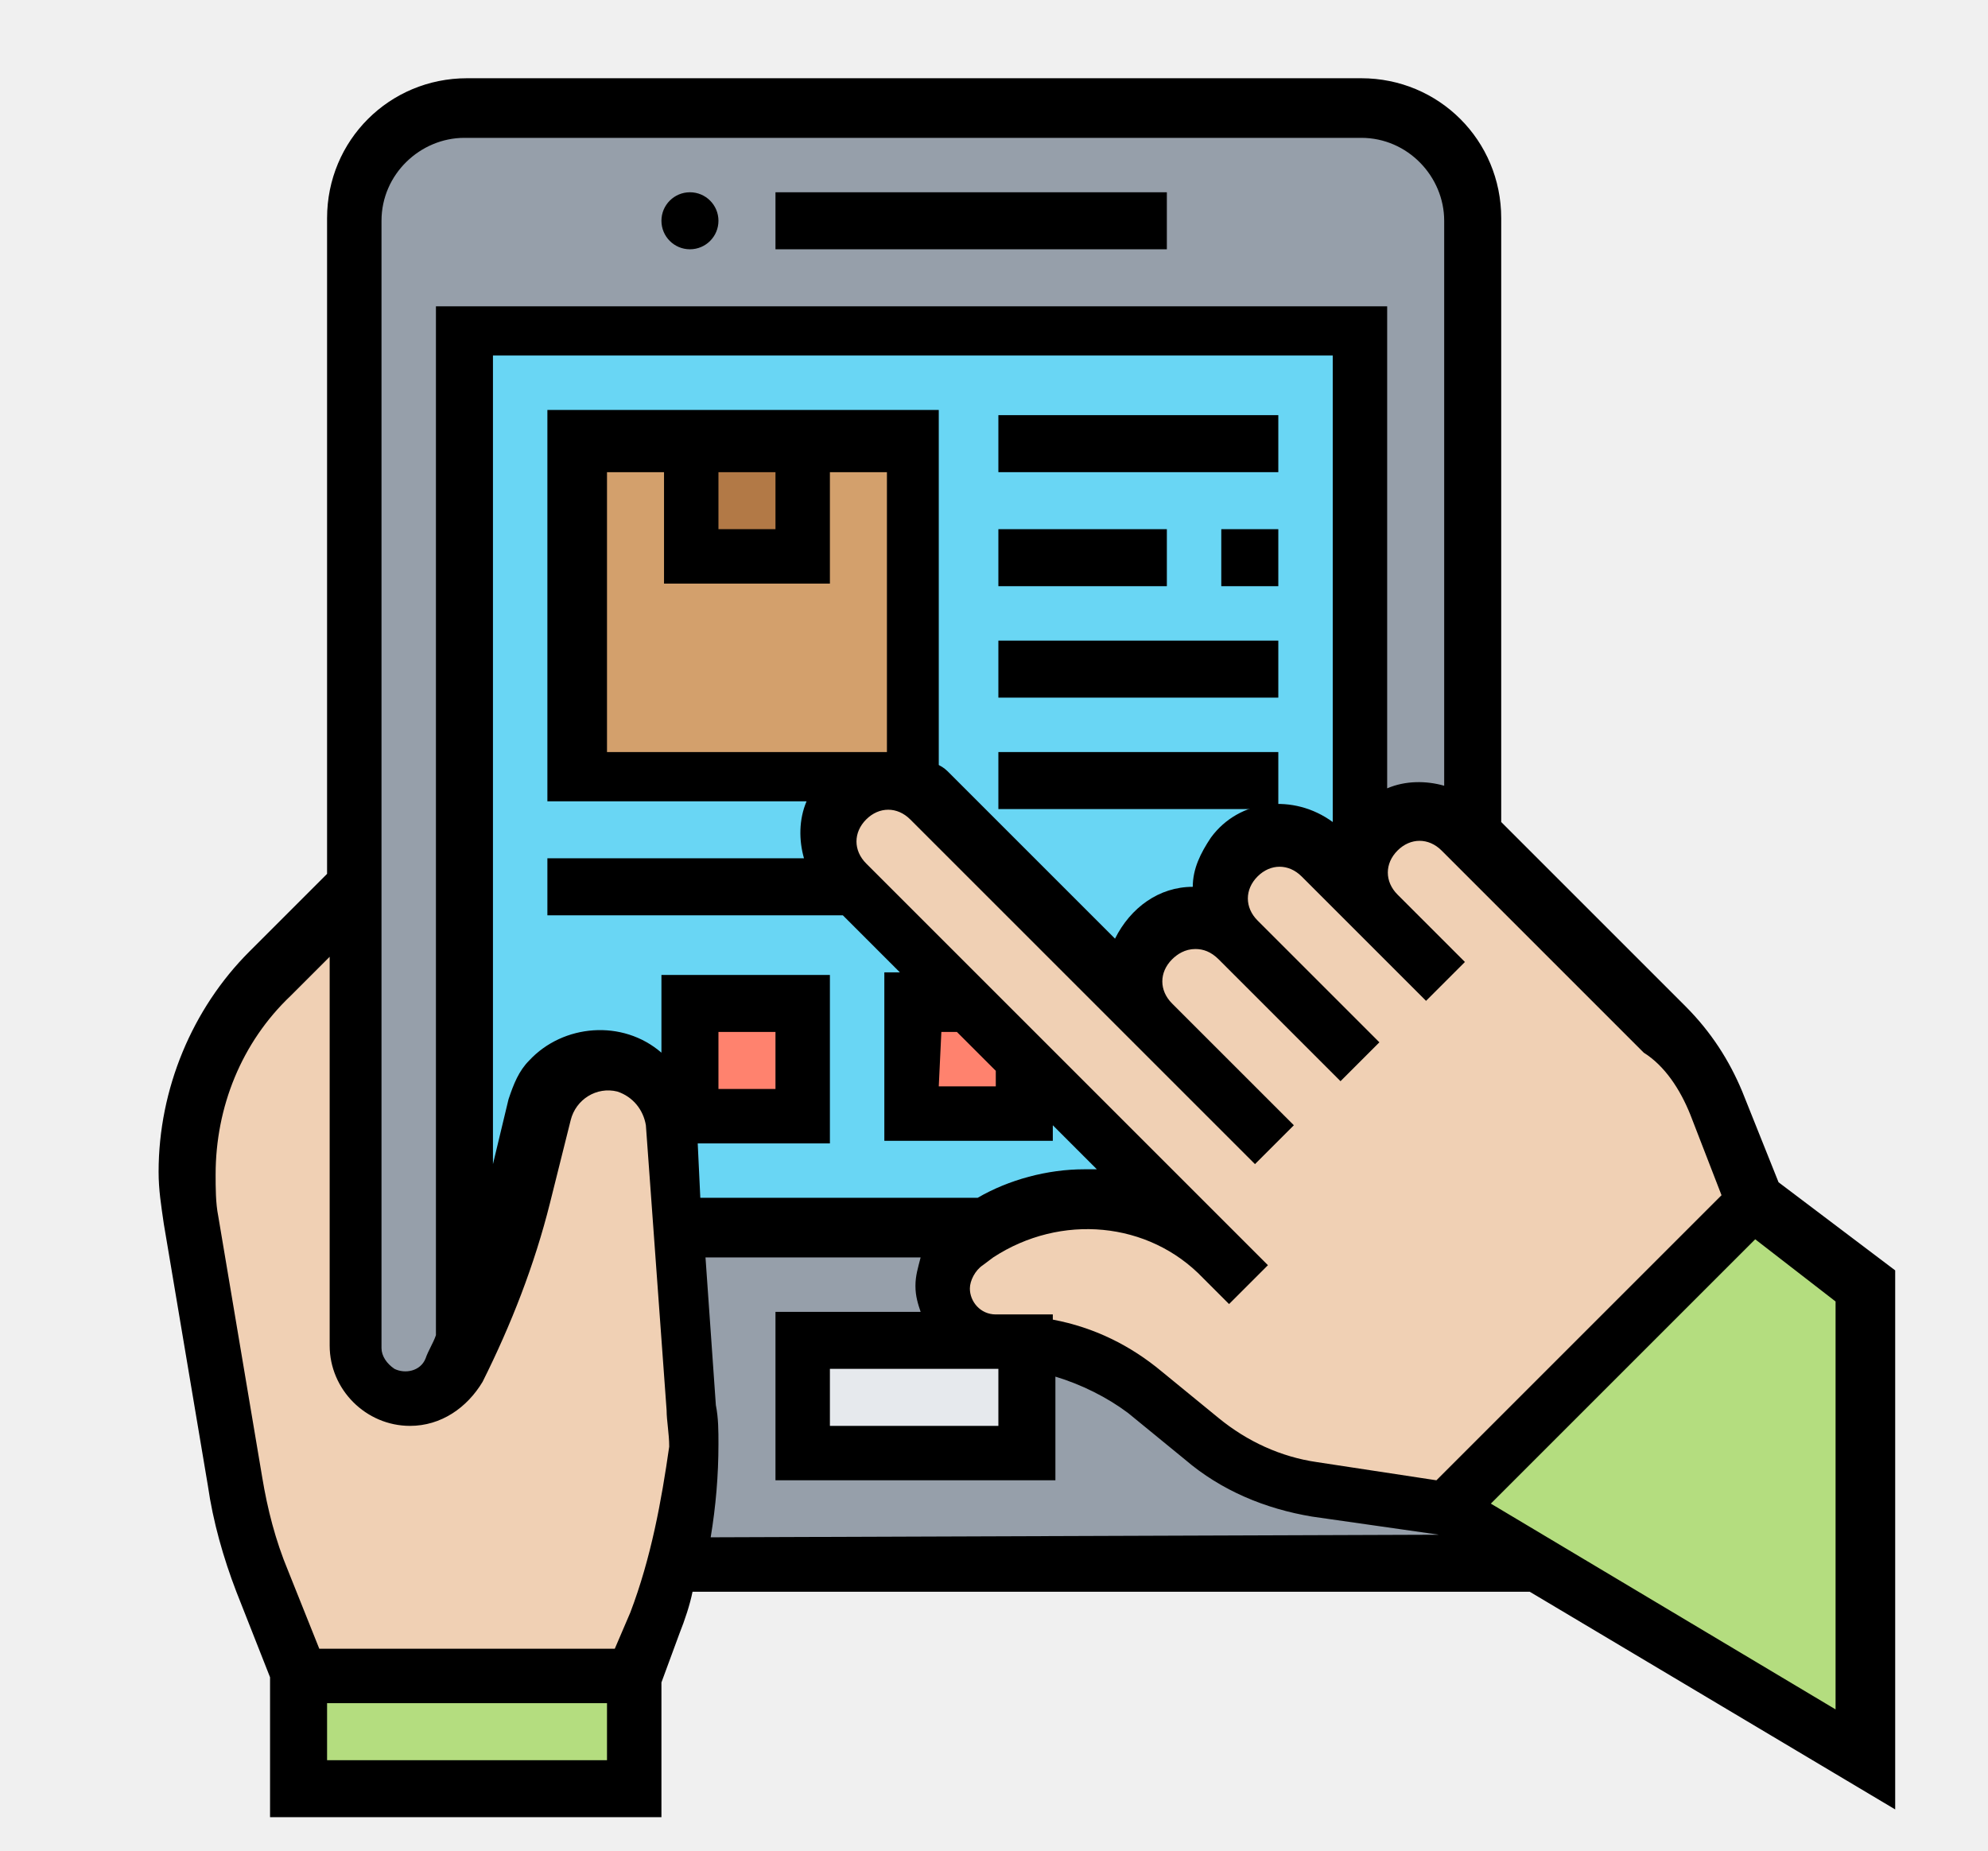
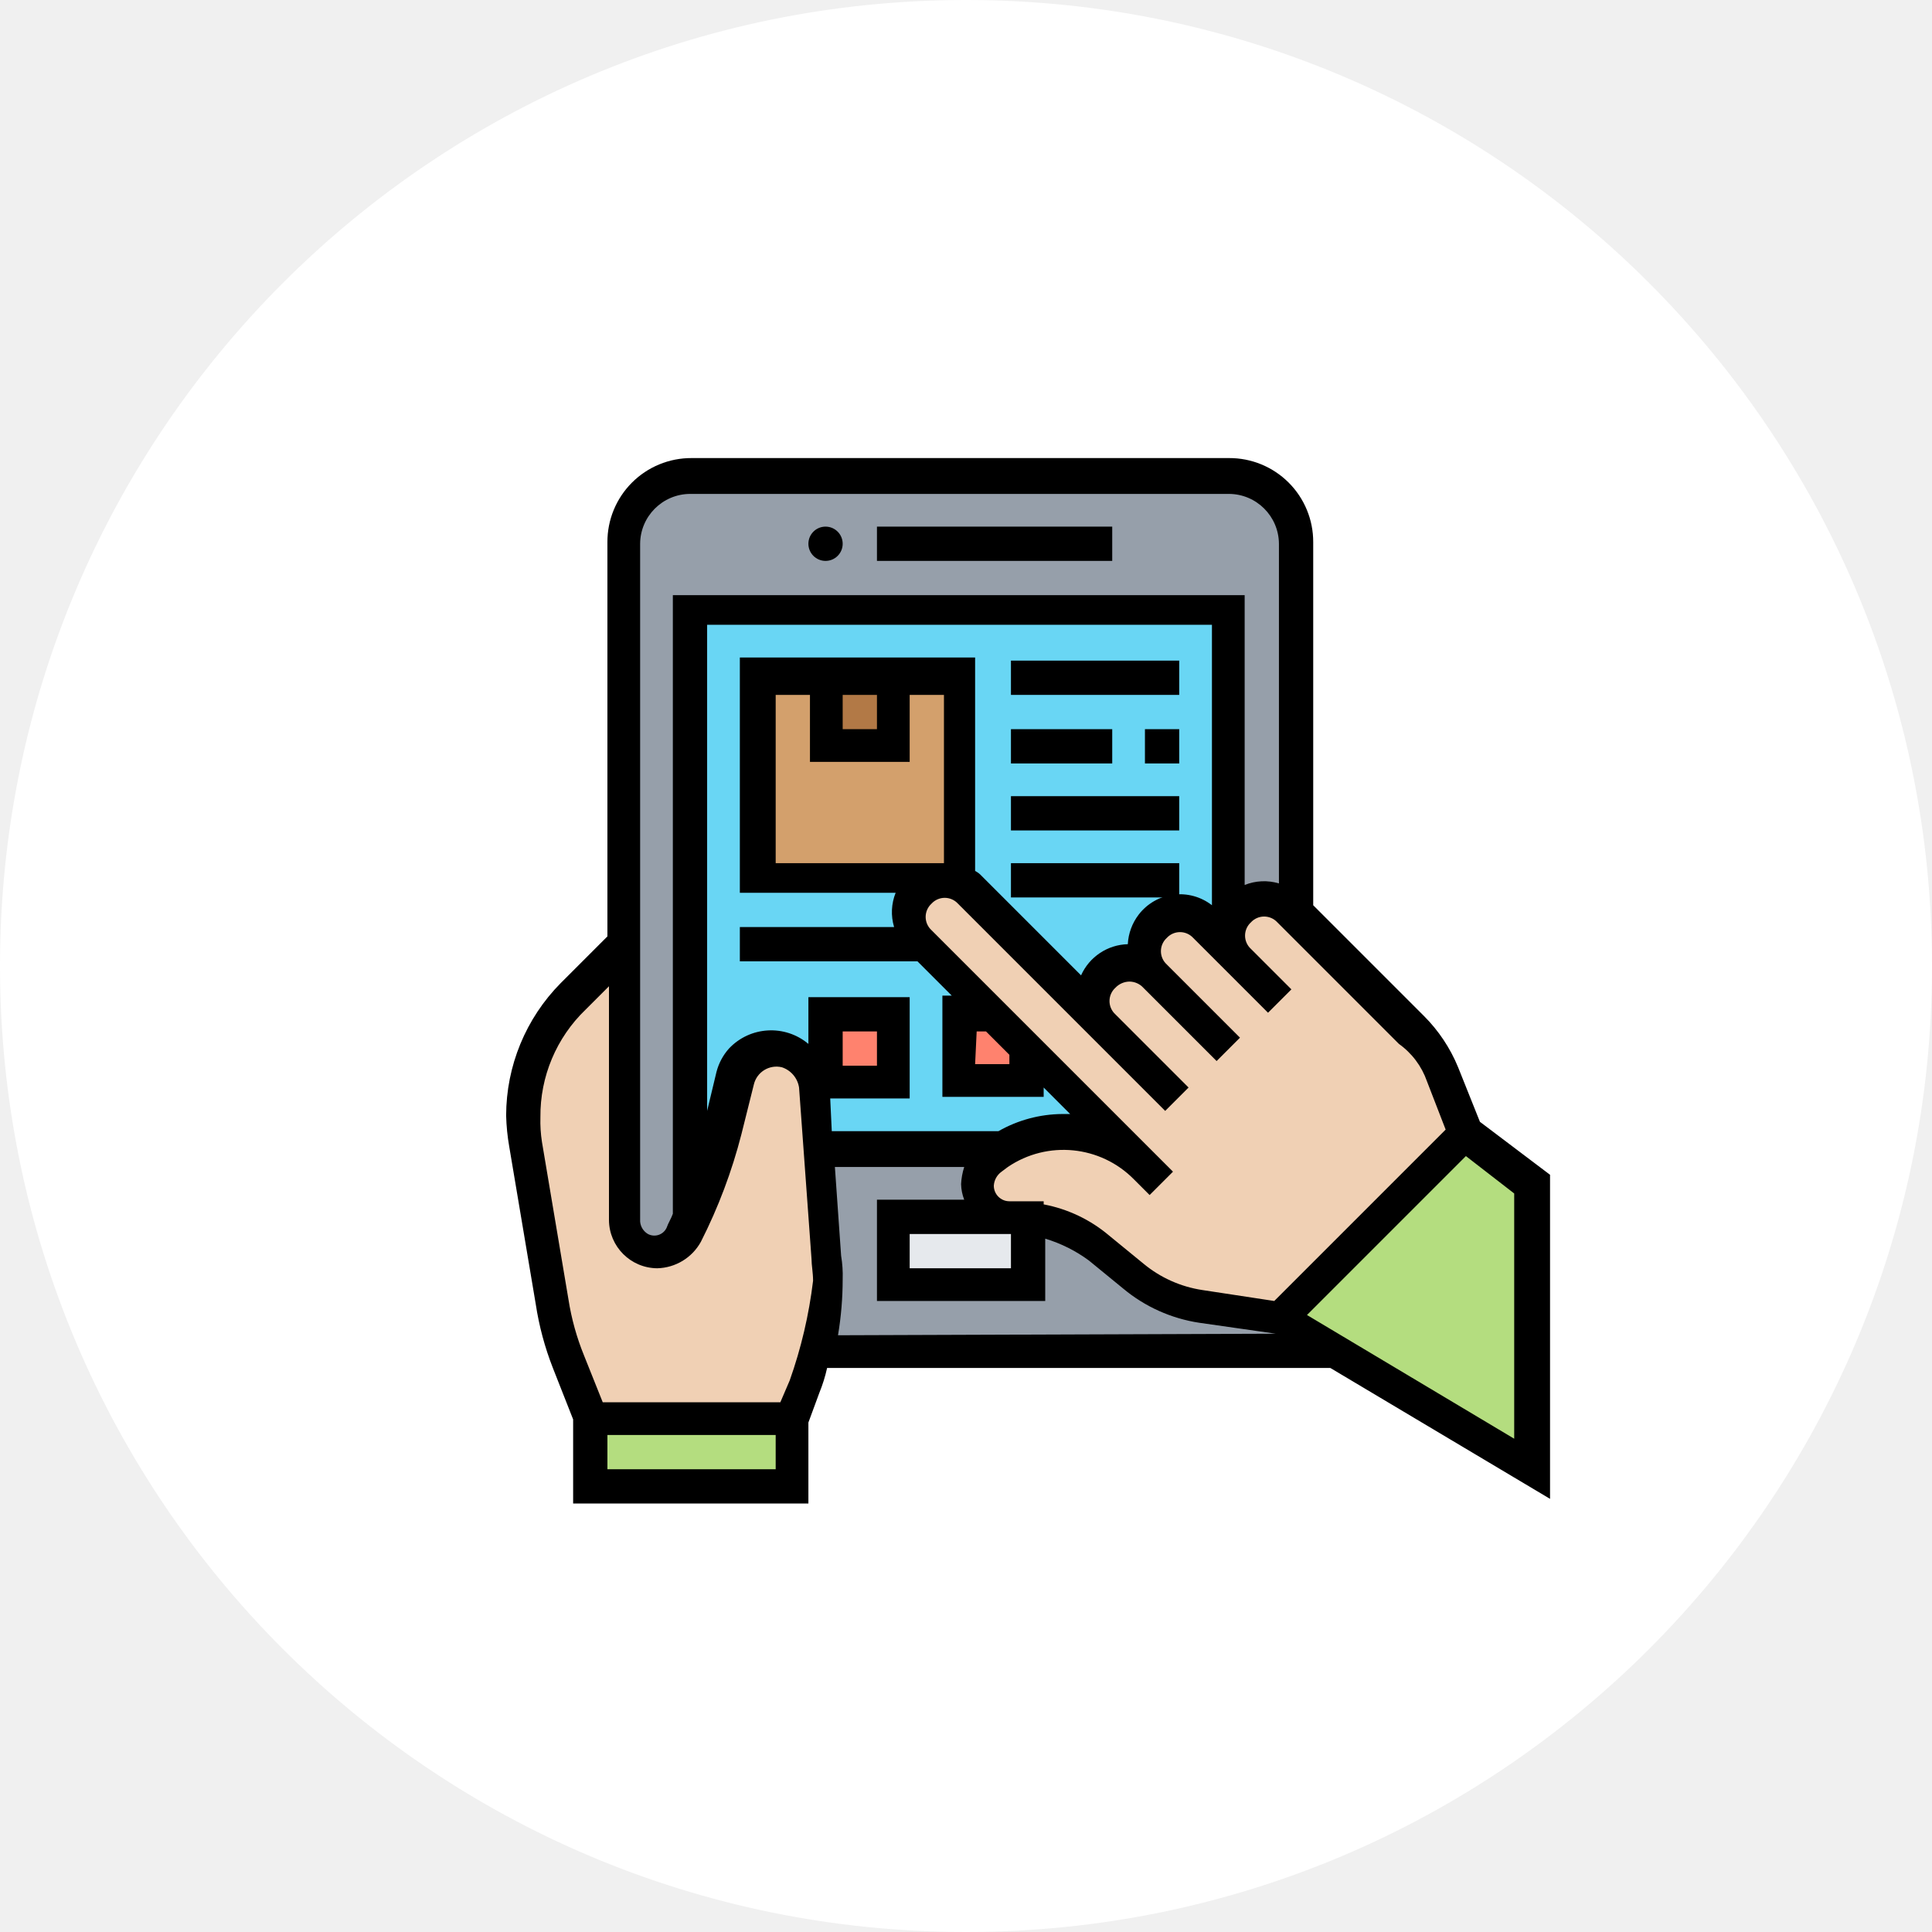
- <svg xmlns="http://www.w3.org/2000/svg" version="1.1" id="Capa_1" x="0px" y="0px" viewBox="0 0 76.7 71.4" style="enable-background:new 0 0 76.7 71.4;" xml:space="preserve">
-   <style type="text/css">
- 	.st0{fill:#969FAA;}
- 	.st1{fill:#69D6F4;}
- 	.st2{fill:#FF826E;}
- 	.st3{fill:#D3A06C;}
- 	.st4{fill:#B27946;}
- 	.st5{fill:#E6E9ED;}
- 	.st6{fill:#B4DD7F;}
- 	.st7{fill:#F0D0B4;}
- </style>
-   <g id="Enmascarar_grupo_211">
-     <g id="sistema-de-gestion-de-contenidos" transform="translate(607.919 1211.919)">
-       <g id="Grupo_108904">
-         <g id="Grupo_108892">
-           <path id="Trazado_157622" class="st0" d="M-555.4-1207.7h-34.5c-2.4,0-4.3,1.9-4.3,4.3l0,0v43.4c0,1.1,0.9,2,2,2      c0.8,0,1.5-0.4,1.8-1.1c0.2-0.4,0.4-0.7,0.5-1.1v-38.9h34.6v20.7c0-1.3,1-2.3,2.3-2.3c0.6,0,1.2,0.2,1.6,0.7l0.4,0.4v-23.8      C-551-1205.8-553-1207.7-555.4-1207.7C-555.3-1207.7-555.4-1207.7-555.4-1207.7z" />
-         </g>
-         <g id="Grupo_108893">
-           <path id="Trazado_157623" class="st0" d="M-552.1-1153.7l-5.1-0.7c-1.6-0.2-3.1-0.9-4.3-1.9l-2.2-1.8c-1.3-1.1-2.9-1.7-4.6-1.9      l-1.1-0.1c-1.2,0-2.1-1-2.1-2.1c0-0.7,0.4-1.4,0.9-1.8l0.4-0.3c0.1-0.1,0.2-0.1,0.3-0.2h-12l0.5,6.9c0,0.5,0.1,1,0.1,1.4      c0,1.6-0.2,3.2-0.6,4.7h33.4L-552.1-1153.7z" />
-         </g>
-         <g id="Grupo_108894">
-           <path id="Trazado_157624" class="st1" d="M-555.4-1199.1h-34.5v38.8c0.8-1.8,1.5-3.7,2-5.6l0.8-3.2c0.3-1.1,1.3-1.9,2.5-1.9      c1.3,0,2.4,1,2.5,2.3l0.3,4.2h26.5L-555.4-1199.1L-555.4-1199.1z" />
-         </g>
-         <g id="Grupo_108895">
-           <path id="Trazado_157625" class="st2" d="M-568.3-1171v2.2h-4.3v-4.3h2.2L-568.3-1171z" />
-         </g>
-         <g id="Grupo_108896">
-           <path id="Trazado_157626" class="st2" d="M-581.3-1173.2h4.3v4.3h-4.3V-1173.2z" />
-         </g>
-         <g id="Grupo_108897">
-           <path id="Trazado_157627" class="st3" d="M-585.6-1194.8h13v13h-13V-1194.8z" />
-         </g>
-         <g id="Grupo_108898">
-           <path id="Trazado_157628" class="st4" d="M-581.3-1194.8h4.3v4.3h-4.3V-1194.8z" />
-         </g>
-         <g id="Grupo_108899">
-           <path id="Trazado_157629" class="st5" d="M-568.3-1160.1v4.3h-8.6v-4.3h7.7C-569-1160.2-568.6-1160.2-568.3-1160.1z" />
-         </g>
-         <g id="Grupo_108900">
-           <path id="Trazado_157630" class="st6" d="M-535.9-1162.4v18.4l-12.6-7.6l-3.6-2.2l11.9-11.9L-535.9-1162.4z" />
-         </g>
-         <g id="Grupo_108901">
-           <path id="Trazado_157631" class="st6" d="M-596.4-1147.2h13v4.3h-13V-1147.2z" />
-         </g>
-         <g id="Grupo_108902">
-           <path id="Trazado_157632" class="st7" d="M-554.7-1176.8c-0.9-0.9-0.9-2.3,0-3.2s2.3-0.9,3.2,0l0.4,0.4l7.4,7.4      c0.8,0.8,1.5,1.8,1.9,2.9l1.5,3.8l-11.9,11.9l-5.1-0.7c-1.6-0.2-3.1-0.9-4.3-1.9l-2.2-1.8c-1.3-1.1-2.9-1.7-4.6-1.9v-0.1h-1.1      c-1.2,0-2.1-1-2.1-2.1c0-0.7,0.4-1.4,0.9-1.8l0.4-0.3c0.1-0.1,0.2-0.1,0.3-0.2c3-1.8,6.8-1.3,9.2,1.1l-7.6-7.6l-2.2-2.2      l-4.3-4.3l-0.4-0.4c-0.9-0.9-0.9-2.3,0-3.2c0.9-0.9,2.3-0.9,3.2,0l8.6,8.6c-0.9-0.9-0.9-2.3,0-3.2c0.9-0.9,2.3-0.9,3.2,0      c-0.9-0.9-0.9-2.3,0-3.2s2.3-0.9,3.2,0L-554.7-1176.8z" />
-         </g>
-         <g id="Grupo_108903">
-           <path id="Trazado_157633" class="st7" d="M-581.3-1157.7c0,0.5,0.1,1,0.1,1.4c0,1.6-0.2,3.2-0.6,4.7c-0.2,0.8-0.4,1.5-0.7,2.3      l-0.8,2.1h-13v-0.2l-1.4-3.5c-0.5-1.2-0.9-2.5-1.1-3.9l-1.7-10.1c-0.6-3.5,0.5-7,3-9.5l3.3-3.3v17.6c0,1.1,0.9,2,2,2      c0.8,0,1.5-0.4,1.8-1.1c0.2-0.4,0.4-0.7,0.5-1.1l0,0c0.8-1.8,1.5-3.7,2-5.6l0.8-3.2c0.3-1.1,1.3-1.9,2.4-1.9      c1.3,0,2.4,1,2.5,2.3l0.3,4.2L-581.3-1157.7z" />
-         </g>
-       </g>
-       <g id="Grupo_108905">
-         <circle id="Elipse_4949" cx="-581.3" cy="-1203.4" r="1.1" />
-         <path id="Trazado_157634" d="M-578-1204.5h15.1v2.2H-578V-1204.5z" />
-         <path id="Trazado_157635" d="M-569.4-1195.9h10.8v2.2h-10.8V-1195.9z" />
-         <path id="Trazado_157636" d="M-560.8-1191.5h2.2v2.2h-2.2V-1191.5z" />
-         <path id="Trazado_157637" d="M-569.4-1191.5h6.5v2.2h-6.5V-1191.5z" />
-         <path id="Trazado_157638" d="M-569.4-1187.2h10.8v2.2h-10.8V-1187.2z" />
-         <path id="Trazado_157639" d="M-569.4-1182.9h10.8v2.2h-10.8V-1182.9z" />
-         <path id="Trazado_157640" d="M-534.8-1142.1v-20.8l-4.5-3.4l-1.4-3.5c-0.5-1.2-1.2-2.3-2.2-3.3l-7.1-7.1v-23.3     c0-3-2.4-5.4-5.4-5.4h-34.5c-3,0-5.4,2.4-5.4,5.4v25.3l-3,3c-2.2,2.2-3.5,5.3-3.5,8.5c0,0.7,0.1,1.3,0.2,2l1.7,10.1     c0.2,1.4,0.6,2.8,1.1,4.1l1.3,3.3v5.4h15.1v-5.2l0.7-1.9c0.2-0.5,0.4-1.1,0.5-1.6h32.3L-534.8-1142.1z M-537-1145.9l-13.4-8     l10.2-10.2l3.1,2.4v15.8H-537z M-542.7-1168.9l1.2,3.1l-11,11l-4.6-0.7c-1.4-0.2-2.7-0.8-3.8-1.7l-2.2-1.8c-1.2-1-2.6-1.7-4.2-2     v-0.2h-2.2c-0.6,0-1-0.5-1-1c0-0.3,0.2-0.7,0.5-0.9l0.4-0.3c2.6-1.7,6-1.4,8.1,0.8l1,1l1.5-1.5l-1-1l-14.5-14.5     c-0.5-0.5-0.5-1.2,0-1.7s1.2-0.5,1.7,0l8.6,8.6l4.7,4.7l1.5-1.5l-4.7-4.7c-0.5-0.5-0.5-1.2,0-1.7c0.2-0.2,0.5-0.4,0.9-0.4     c0.3,0,0.6,0.1,0.9,0.4l4.7,4.7l1.5-1.5l-4.7-4.7c-0.5-0.5-0.5-1.2,0-1.7s1.2-0.5,1.7,0l2.2,2.2l2.6,2.6l1.5-1.5l-2.6-2.6     c-0.5-0.5-0.5-1.2,0-1.7s1.2-0.5,1.7,0l7.8,7.8C-543.7-1170.8-543.1-1169.9-542.7-1168.9L-542.7-1168.9z M-569.4-1159.1     L-569.4-1159.1v2.2h-6.5v-2.2H-569.4z M-581-1167.8h5.1v-6.5h-6.5v3c-1.5-1.3-3.8-1.1-5.1,0.3c-0.4,0.4-0.6,0.9-0.8,1.5l-0.6,2.5     v-31.2h32.4v18c-1.5-1.1-3.6-0.9-4.7,0.6c-0.4,0.6-0.7,1.2-0.7,1.9c-1.3,0-2.4,0.8-3,2l-6.4-6.4c-0.1-0.1-0.2-0.2-0.4-0.3v-13.7     h-15.1v15.1h10c-0.3,0.7-0.3,1.5-0.1,2.2h-9.9v2.2h11.4l2.2,2.2h-0.6v6.5h6.5v-0.6l1.7,1.7c-0.2,0-0.4,0-0.5,0     c-1.4,0-2.9,0.4-4.1,1.1h-10.7L-581-1167.8z M-580.2-1169.9v-2.2h2.2v2.2H-580.2z M-580.2-1193.7h2.2v2.2h-2.2V-1193.7z      M-575.9-1189.4v-4.3h2.2v10.8h-10.8v-10.8h2.2v4.3H-575.9z M-571.6-1172.1h0.6l1.5,1.5v0.6h-2.2L-571.6-1172.1z M-593.2-1203.4     c0-1.8,1.5-3.2,3.2-3.2h34.6c1.8,0,3.2,1.5,3.2,3.2v21.8c-0.7-0.2-1.5-0.2-2.2,0.1v-18.6h-36.7v39.7c-0.1,0.3-0.3,0.6-0.4,0.9     c-0.2,0.5-0.8,0.6-1.2,0.4c-0.3-0.2-0.5-0.5-0.5-0.8L-593.2-1203.4L-593.2-1203.4z M-584.5-1144h-10.8v-2.2h10.8V-1144z      M-583.6-1149.7l-0.6,1.4h-11.4l-1.2-3c-0.5-1.2-0.8-2.4-1-3.6l-1.7-10.1c-0.1-0.5-0.1-1.1-0.1-1.6c0-2.6,1-5.1,2.9-6.9l1.5-1.5     v15c0,1.7,1.4,3.1,3.1,3.1c1.2,0,2.2-0.7,2.8-1.7c1.1-2.2,2-4.5,2.6-6.9l0.8-3.2c0.2-0.8,1-1.3,1.8-1.1c0.6,0.2,1,0.7,1.1,1.3     l0.8,11c0,0.4,0.1,0.9,0.1,1.4C-582.4-1154-582.8-1151.8-583.6-1149.7L-583.6-1149.7z M-580.5-1152.6c0.2-1.2,0.3-2.4,0.3-3.6     c0-0.5,0-1-0.1-1.5l-0.4-5.7h8.3c-0.1,0.4-0.2,0.7-0.2,1.1s0.1,0.7,0.2,1h-5.6v6.5h10.8v-4c1,0.3,2,0.8,2.8,1.4l2.2,1.8     c1.4,1.2,3.1,1.9,4.9,2.2l4.9,0.7h0.1L-580.5-1152.6z" />
+ <svg xmlns="http://www.w3.org/2000/svg" width="124" height="124" viewBox="0 0 124 124">
+   <g transform="translate(-734.015 -1188.826)">
+     <circle cx="62" cy="62" r="62" transform="translate(734.015 1188.826)" fill="#fff" />
+     <g transform="translate(760.381 1215.207)">
+       <g transform="translate(607.919 1211.919)">
+         <path d="M-555.4-1207.7h-34.5a4.268,4.268,0,0,0-4.3,4.3h0v43.4a2.006,2.006,0,0,0,2,2,1.889,1.889,0,0,0,1.8-1.1,5.357,5.357,0,0,0,.5-1.1v-38.9h34.6v20.7a2.263,2.263,0,0,1,2.3-2.3,1.99,1.99,0,0,1,1.6.7l.4.4v-23.8a4.354,4.354,0,0,0-4.4-4.3Z" fill="#969faa" />
+         <path d="M-552.1-1153.7l-5.1-.7a8.412,8.412,0,0,1-4.3-1.9l-2.2-1.8a8.572,8.572,0,0,0-4.6-1.9l-1.1-.1a2.112,2.112,0,0,1-2.1-2.1,2.431,2.431,0,0,1,.9-1.8l.4-.3c.1-.1.2-.1.3-.2h-12l.5,6.9c0,.5.1,1,.1,1.4a18.354,18.354,0,0,1-.6,4.7h33.4Z" fill="#969faa" />
+         <path d="M-555.4-1199.1h-34.5v38.8a37.342,37.342,0,0,0,2-5.6l.8-3.2a2.58,2.58,0,0,1,2.5-1.9,2.506,2.506,0,0,1,2.5,2.3l.3,4.2h26.5l-.1-34.6Z" fill="#69d6f4" />
+         <path d="M-568.3-1171v2.2h-4.3v-4.3h2.2Z" fill="#ff826e" />
+         <path d="M-581.3-1173.2h4.3v4.3h-4.3Z" fill="#ff826e" />
+         <path d="M-585.6-1194.8h13v13h-13Z" fill="#d3a06c" />
+         <path d="M-581.3-1194.8h4.3v4.3h-4.3Z" fill="#b27946" />
+         <path d="M-568.3-1160.1v4.3h-8.6v-4.3h7.7A1.379,1.379,0,0,1-568.3-1160.1Z" fill="#e6e9ed" />
+         <path d="M-535.9-1162.4v18.4l-12.6-7.6-3.6-2.2,11.9-11.9Z" fill="#b4dd7f" />
+         <path d="M-596.4-1147.2h13v4.3h-13Z" fill="#b4dd7f" />
+         <path d="M-554.7-1176.8a2.234,2.234,0,0,1,0-3.2,2.234,2.234,0,0,1,3.2,0l.4.4,7.4,7.4a8.124,8.124,0,0,1,1.9,2.9l1.5,3.8-11.9,11.9-5.1-.7a8.412,8.412,0,0,1-4.3-1.9l-2.2-1.8a8.572,8.572,0,0,0-4.6-1.9v-.1h-1.1a2.112,2.112,0,0,1-2.1-2.1,2.431,2.431,0,0,1,.9-1.8l.4-.3c.1-.1.2-.1.3-.2a7.542,7.542,0,0,1,9.2,1.1l-7.6-7.6-2.2-2.2-4.3-4.3-.4-.4a2.234,2.234,0,0,1,0-3.2,2.234,2.234,0,0,1,3.2,0l8.6,8.6a2.234,2.234,0,0,1,0-3.2,2.234,2.234,0,0,1,3.2,0,2.234,2.234,0,0,1,0-3.2,2.234,2.234,0,0,1,3.2,0Z" fill="#f0d0b4" />
+         <path d="M-581.3-1157.7c0,.5.1,1,.1,1.4a18.354,18.354,0,0,1-.6,4.7,20.161,20.161,0,0,1-.7,2.3l-.8,2.1h-13v-.2l-1.4-3.5a16.011,16.011,0,0,1-1.1-3.9l-1.7-10.1a10.768,10.768,0,0,1,3-9.5l3.3-3.3v17.6a2.006,2.006,0,0,0,2,2,1.889,1.889,0,0,0,1.8-1.1,5.357,5.357,0,0,0,.5-1.1h0a37.342,37.342,0,0,0,2-5.6l.8-3.2a2.553,2.553,0,0,1,2.4-1.9,2.506,2.506,0,0,1,2.5,2.3l.3,4.2Z" fill="#f0d0b4" />
+         <circle cx="1.1" cy="1.1" r="1.1" transform="translate(-582.4 -1204.5)" />
+         <path d="M-578-1204.5h15.1v2.2H-578Z" />
+         <path d="M-569.4-1195.9h10.8v2.2h-10.8Z" />
+         <path d="M-560.8-1191.5h2.2v2.2h-2.2Z" />
+         <path d="M-569.4-1191.5h6.5v2.2h-6.5Z" />
+         <path d="M-569.4-1187.2h10.8v2.2h-10.8Z" />
+         <path d="M-569.4-1182.9h10.8v2.2h-10.8Z" />
+         <path d="M-534.8-1142.1v-20.8l-4.5-3.4-1.4-3.5a10.045,10.045,0,0,0-2.2-3.3l-7.1-7.1v-23.3a5.378,5.378,0,0,0-5.4-5.4h-34.5a5.378,5.378,0,0,0-5.4,5.4v25.3l-3,3a12.115,12.115,0,0,0-3.5,8.5,13.547,13.547,0,0,0,.2,2l1.7,10.1a19.086,19.086,0,0,0,1.1,4.1l1.3,3.3v5.4h15.1v-5.2l.7-1.9a9.826,9.826,0,0,0,.5-1.6h32.3Zm-2.2-3.8-13.4-8,10.2-10.2,3.1,2.4v15.8h.1Zm-5.7-23,1.2,3.1-11,11-4.6-.7a7.729,7.729,0,0,1-3.8-1.7l-2.2-1.8a9.122,9.122,0,0,0-4.2-2v-.2h-2.2a1,1,0,0,1-1-1,1.193,1.193,0,0,1,.5-.9l.4-.3a6.355,6.355,0,0,1,8.1.8l1,1,1.5-1.5-1-1-14.5-14.5a1.151,1.151,0,0,1,0-1.7,1.151,1.151,0,0,1,1.7,0l8.6,8.6,4.7,4.7,1.5-1.5-4.7-4.7a1.151,1.151,0,0,1,0-1.7,1.268,1.268,0,0,1,.9-.4,1.222,1.222,0,0,1,.9.4l4.7,4.7,1.5-1.5-4.7-4.7a1.151,1.151,0,0,1,0-1.7,1.151,1.151,0,0,1,1.7,0l2.2,2.2,2.6,2.6,1.5-1.5-2.6-2.6a1.151,1.151,0,0,1,0-1.7,1.151,1.151,0,0,1,1.7,0l7.8,7.8a4.946,4.946,0,0,1,1.8,2.4Zm-26.7,9.8h0v2.2h-6.5v-2.2Zm-11.6-8.7h5.1v-6.5h-6.5v3a3.721,3.721,0,0,0-5.1.3,3.606,3.606,0,0,0-.8,1.5l-.6,2.5v-31.2h32.4v18a3.339,3.339,0,0,0-4.7.6,3.41,3.41,0,0,0-.7,1.9,3.384,3.384,0,0,0-3,2l-6.4-6.4a1.382,1.382,0,0,0-.4-.3v-13.7h-15.1v15.1h10a3.33,3.33,0,0,0-.1,2.2h-9.9v2.2h11.4l2.2,2.2h-.6v6.5h6.5v-.6l1.7,1.7h-.5a8.389,8.389,0,0,0-4.1,1.1h-10.7Zm.8-2.1v-2.2h2.2v2.2Zm0-23.8h2.2v2.2h-2.2Zm4.3,4.3v-4.3h2.2v10.8h-10.8v-10.8h2.2v4.3Zm4.3,17.3h.6l1.5,1.5v.6h-2.2Zm-21.6-31.3a3.222,3.222,0,0,1,3.2-3.2h34.6a3.222,3.222,0,0,1,3.2,3.2v21.8a3.331,3.331,0,0,0-2.2.1v-18.6h-36.7v39.7c-.1.3-.3.6-.4.9a.87.87,0,0,1-1.2.4,1.02,1.02,0,0,1-.5-.8v-43.5Zm8.7,59.4h-10.8v-2.2h10.8Zm.9-5.7-.6,1.4h-11.4l-1.2-3a16.149,16.149,0,0,1-1-3.6l-1.7-10.1a8.6,8.6,0,0,1-.1-1.6,9.445,9.445,0,0,1,2.9-6.9l1.5-1.5v15a3.116,3.116,0,0,0,3.1,3.1,3.286,3.286,0,0,0,2.8-1.7,33.76,33.76,0,0,0,2.6-6.9l.8-3.2a1.491,1.491,0,0,1,1.8-1.1,1.63,1.63,0,0,1,1.1,1.3l.8,11c0,.4.1.9.1,1.4a29.673,29.673,0,0,1-1.5,6.4Zm3.1-2.9a21.861,21.861,0,0,0,.3-3.6,7.57,7.57,0,0,0-.1-1.5l-.4-5.7h8.3a4.254,4.254,0,0,0-.2,1.1,2.958,2.958,0,0,0,.2,1H-578v6.5h10.8v-4a9.2,9.2,0,0,1,2.8,1.4l2.2,1.8a9.949,9.949,0,0,0,4.9,2.2l4.9.7h.1Z" />
      </g>
    </g>
  </g>
</svg>
